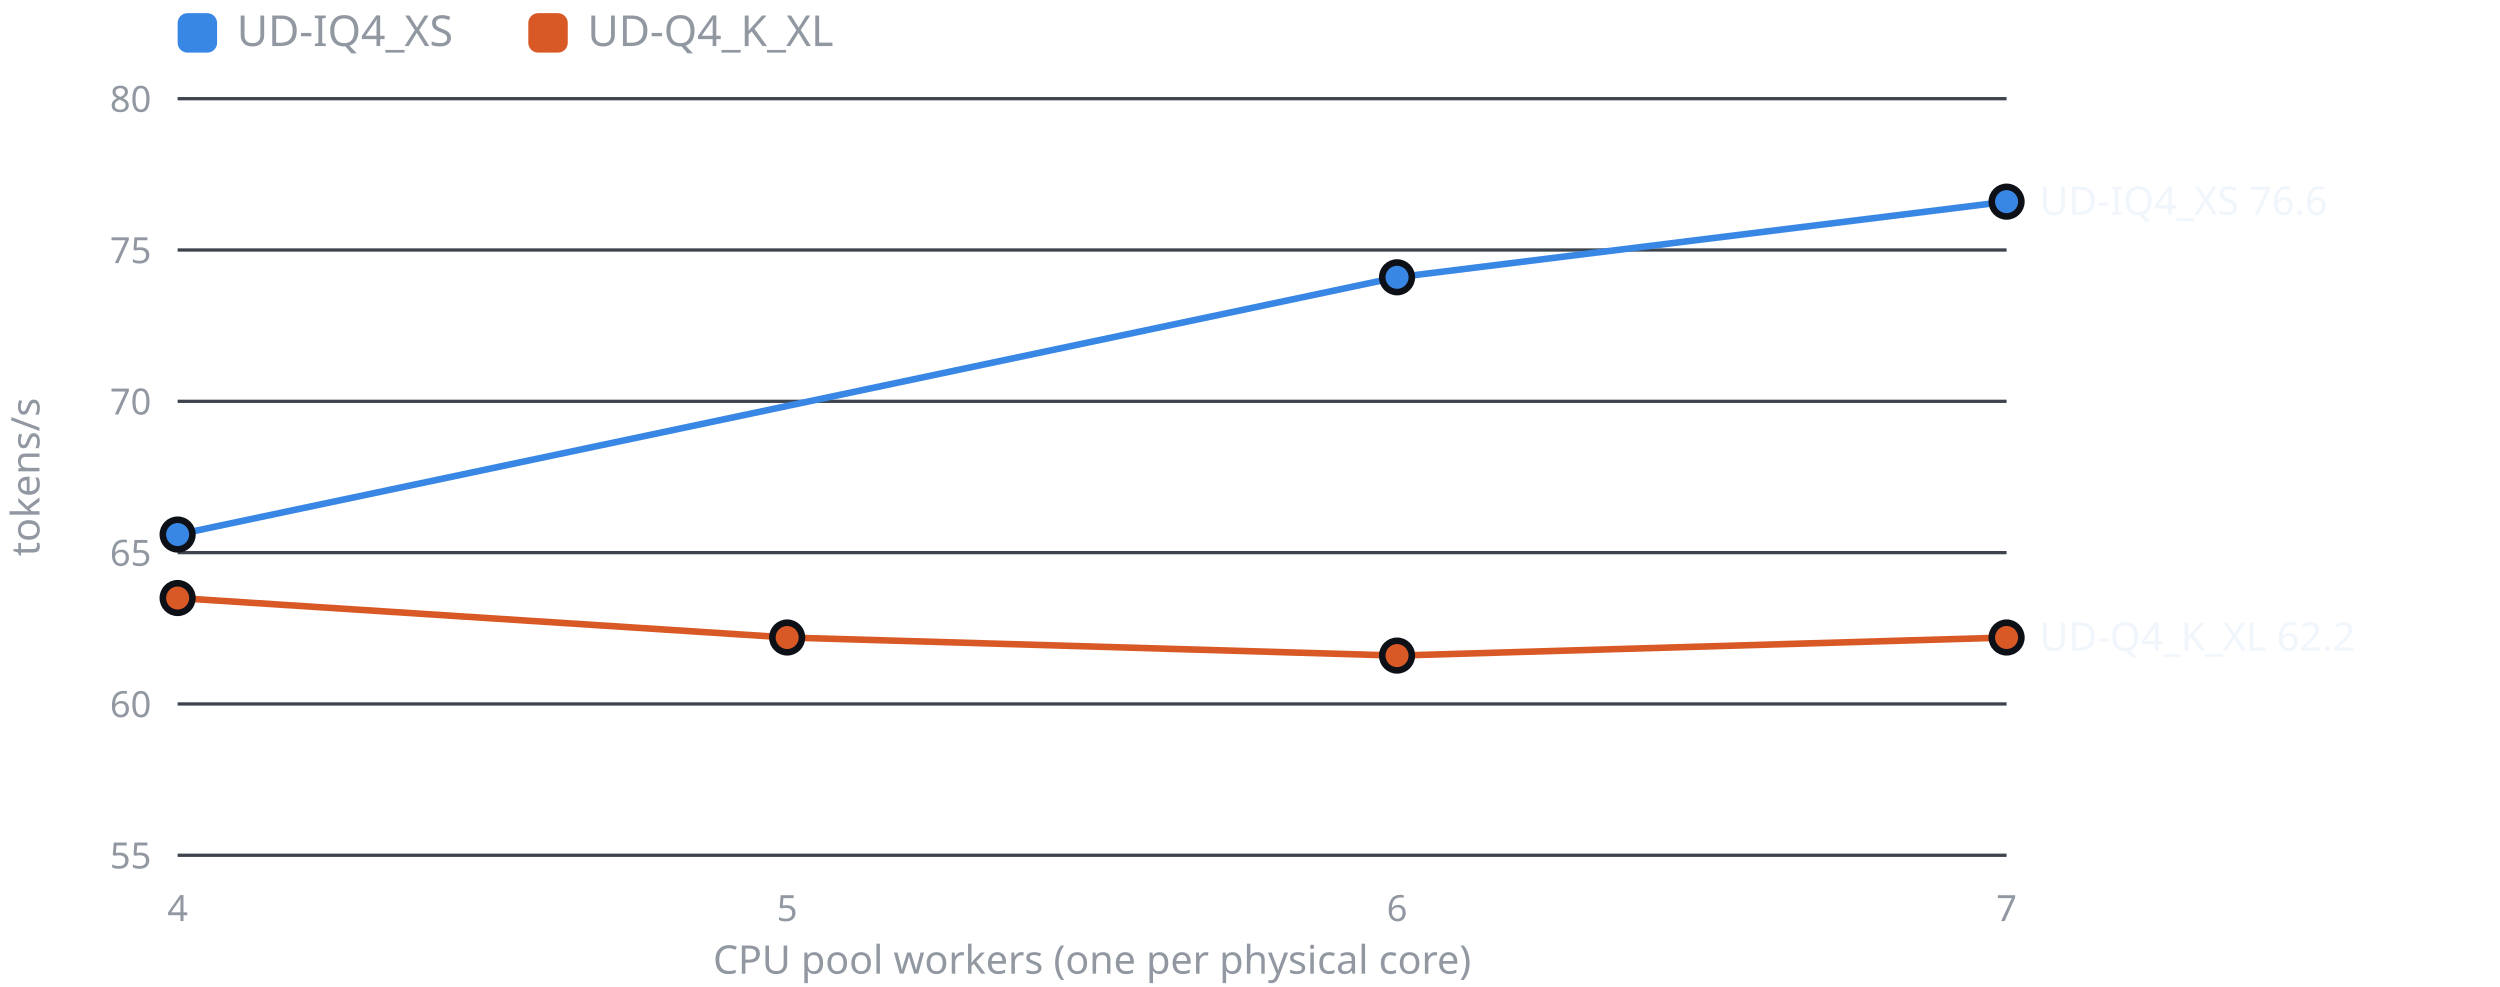
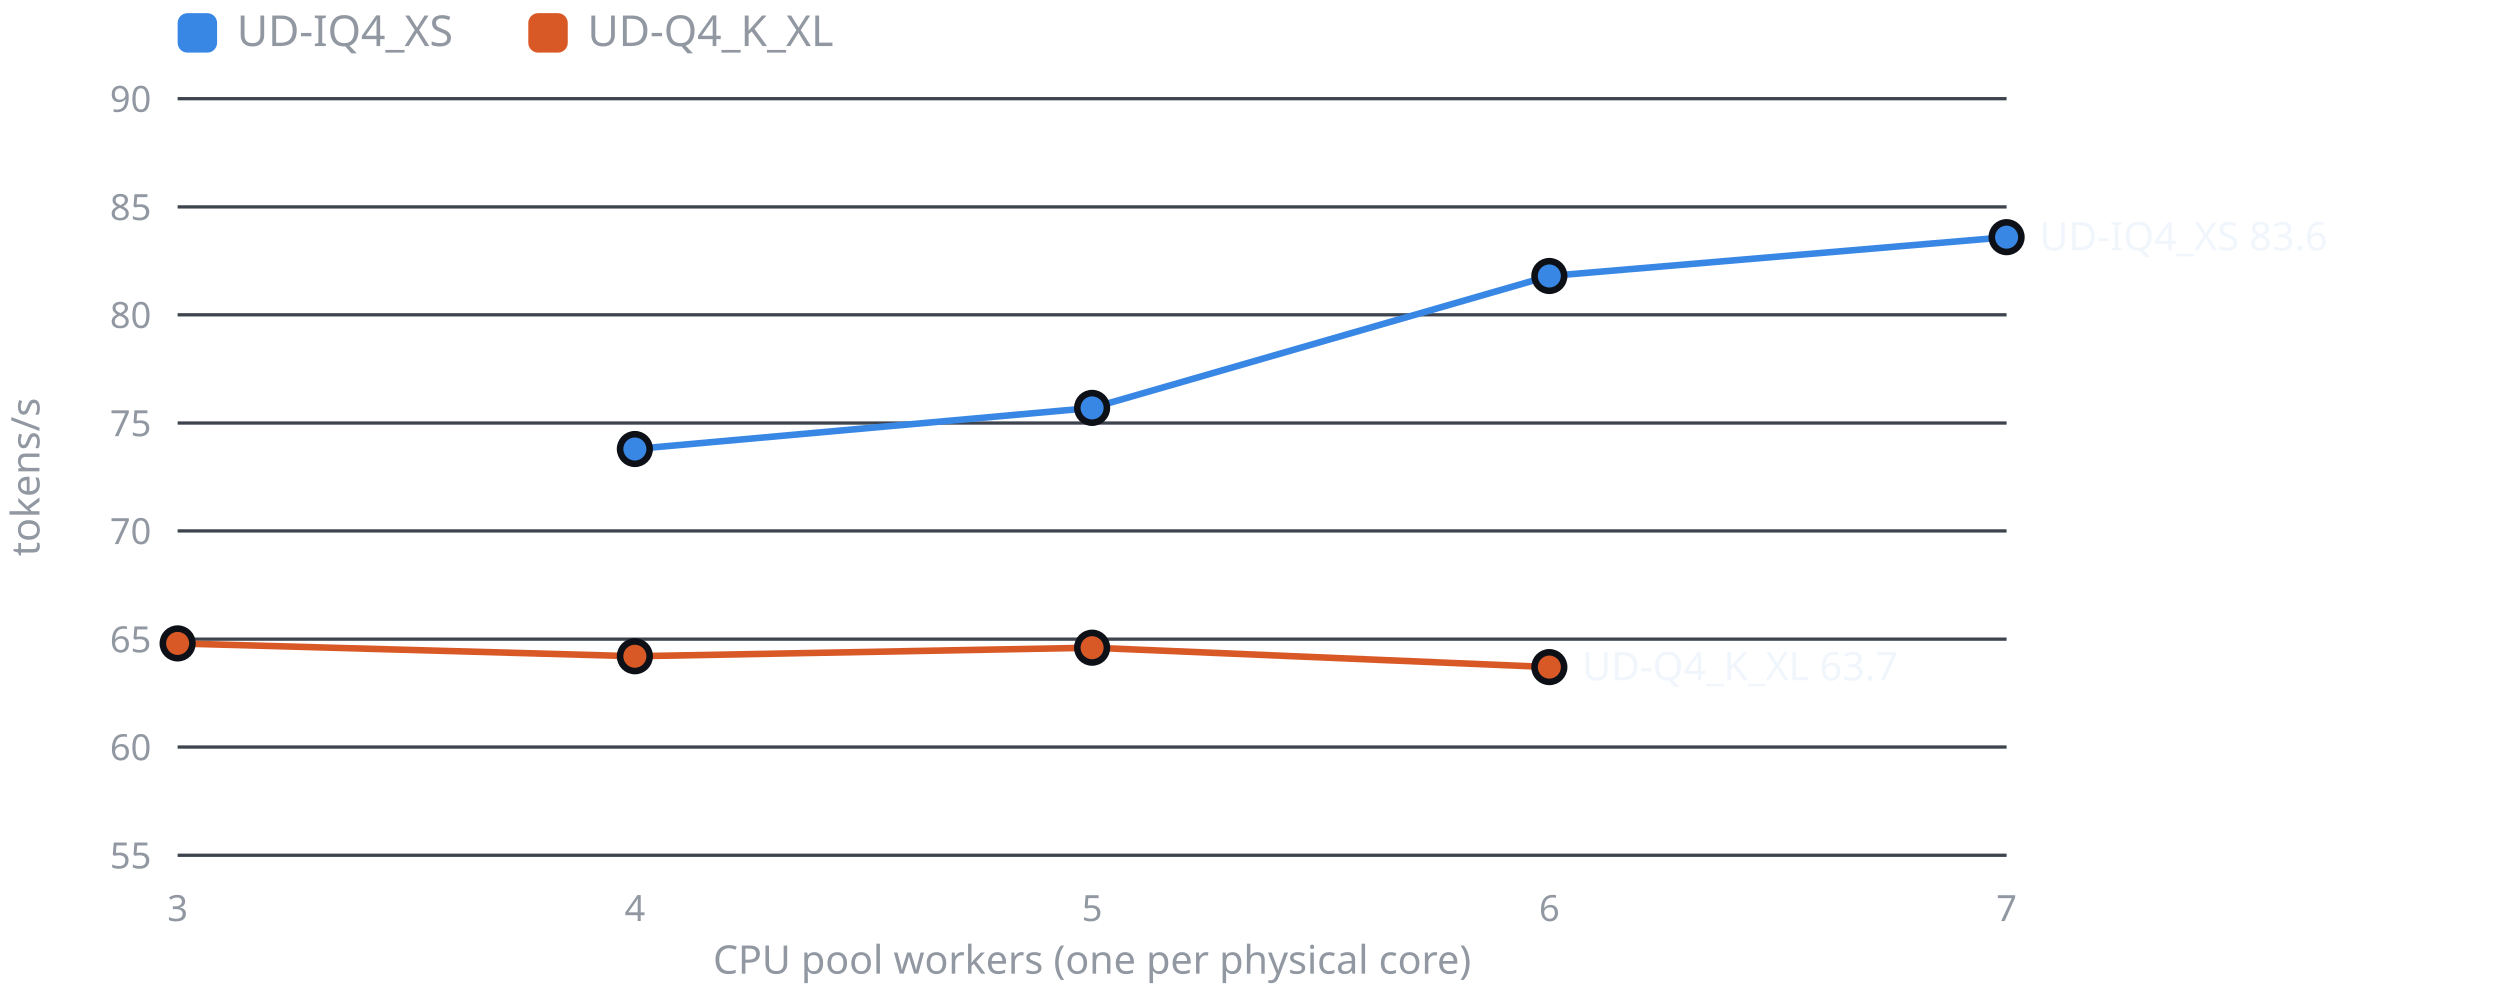
<svg xmlns="http://www.w3.org/2000/svg" width="760" height="300" viewBox="0 0 760 300" role="img" aria-label="Decode speed by CPU pool workers, RTX 3090 alone" font-family="-apple-system,BlinkMacSystemFont,'Segoe UI','Noto Sans',Helvetica,Arial,sans-serif">
  <rect x="54" y="4" width="12" height="12" rx="3" fill="#3987e5" />
  <text x="72" y="14" font-size="13" fill="#9198a1">UD-IQ4_XS</text>
  <rect x="160.6" y="4" width="12" height="12" rx="3" fill="#d95926" />
  <text x="178.6" y="14" font-size="13" fill="#9198a1">UD-Q4_K_XL</text>
  <line x1="54" y1="260.0" x2="610" y2="260.0" stroke="#3d444d" stroke-width="1" />
  <text x="46" y="264.0" font-size="11" fill="#9198a1" text-anchor="end">55</text>
-   <line x1="54" y1="214.0" x2="610" y2="214.0" stroke="#3d444d" stroke-width="1" />
-   <text x="46" y="218.0" font-size="11" fill="#9198a1" text-anchor="end">60</text>
-   <line x1="54" y1="168.0" x2="610" y2="168.0" stroke="#3d444d" stroke-width="1" />
-   <text x="46" y="172.0" font-size="11" fill="#9198a1" text-anchor="end">65</text>
-   <line x1="54" y1="122.0" x2="610" y2="122.0" stroke="#3d444d" stroke-width="1" />
-   <text x="46" y="126.0" font-size="11" fill="#9198a1" text-anchor="end">70</text>
-   <line x1="54" y1="76.0" x2="610" y2="76.0" stroke="#3d444d" stroke-width="1" />
-   <text x="46" y="80.0" font-size="11" fill="#9198a1" text-anchor="end">75</text>
+   <line x1="54" y1="227.1" x2="610" y2="227.1" stroke="#3d444d" stroke-width="1" />
+   <text x="46" y="231.1" font-size="11" fill="#9198a1" text-anchor="end">60</text>
+   <line x1="54" y1="194.3" x2="610" y2="194.3" stroke="#3d444d" stroke-width="1" />
+   <text x="46" y="198.3" font-size="11" fill="#9198a1" text-anchor="end">65</text>
+   <line x1="54" y1="161.4" x2="610" y2="161.4" stroke="#3d444d" stroke-width="1" />
+   <text x="46" y="165.4" font-size="11" fill="#9198a1" text-anchor="end">70</text>
+   <line x1="54" y1="128.6" x2="610" y2="128.6" stroke="#3d444d" stroke-width="1" />
+   <text x="46" y="132.6" font-size="11" fill="#9198a1" text-anchor="end">75</text>
+   <line x1="54" y1="95.7" x2="610" y2="95.7" stroke="#3d444d" stroke-width="1" />
+   <text x="46" y="99.7" font-size="11" fill="#9198a1" text-anchor="end">80</text>
+   <line x1="54" y1="62.9" x2="610" y2="62.9" stroke="#3d444d" stroke-width="1" />
+   <text x="46" y="66.9" font-size="11" fill="#9198a1" text-anchor="end">85</text>
  <line x1="54" y1="30.0" x2="610" y2="30.0" stroke="#3d444d" stroke-width="1" />
-   <text x="46" y="34.0" font-size="11" fill="#9198a1" text-anchor="end">80</text>
-   <text x="54.0" y="280" font-size="11" fill="#9198a1" text-anchor="middle">4</text>
-   <text x="239.3" y="280" font-size="11" fill="#9198a1" text-anchor="middle">5</text>
-   <text x="424.7" y="280" font-size="11" fill="#9198a1" text-anchor="middle">6</text>
+   <text x="46" y="34.0" font-size="11" fill="#9198a1" text-anchor="end">90</text>
+   <text x="54.0" y="280" font-size="11" fill="#9198a1" text-anchor="middle">3</text>
+   <text x="193.0" y="280" font-size="11" fill="#9198a1" text-anchor="middle">4</text>
+   <text x="332.0" y="280" font-size="11" fill="#9198a1" text-anchor="middle">5</text>
+   <text x="471.0" y="280" font-size="11" fill="#9198a1" text-anchor="middle">6</text>
  <text x="610.0" y="280" font-size="11" fill="#9198a1" text-anchor="middle">7</text>
  <text x="332.0" y="296" font-size="12" fill="#9198a1" text-anchor="middle">CPU pool workers (one per physical core)</text>
  <text x="12" y="145.0" font-size="12" fill="#9198a1" text-anchor="middle" transform="rotate(-90 12 145.0)">tokens/s</text>
-   <path d="M54.0,162.5 L424.7,84.3 L610.0,61.3" fill="none" stroke="#3987e5" stroke-width="2" stroke-linejoin="round" />
-   <circle cx="54.0" cy="162.5" r="4.5" fill="#3987e5" stroke="#0d1117" stroke-width="2" />
-   <circle cx="424.7" cy="84.3" r="4.5" fill="#3987e5" stroke="#0d1117" stroke-width="2" />
-   <circle cx="610.0" cy="61.3" r="4.5" fill="#3987e5" stroke="#0d1117" stroke-width="2" />
-   <text x="620.0" y="65.3" font-size="12" fill="#f0f6fc">UD-IQ4_XS 76.6</text>
-   <path d="M54.0,181.8 L239.3,193.8 L424.7,199.3 L610.0,193.8" fill="none" stroke="#d95926" stroke-width="2" stroke-linejoin="round" />
-   <circle cx="54.0" cy="181.8" r="4.5" fill="#d95926" stroke="#0d1117" stroke-width="2" />
-   <circle cx="239.3" cy="193.8" r="4.5" fill="#d95926" stroke="#0d1117" stroke-width="2" />
-   <circle cx="424.7" cy="199.3" r="4.5" fill="#d95926" stroke="#0d1117" stroke-width="2" />
-   <circle cx="610.0" cy="193.8" r="4.5" fill="#d95926" stroke="#0d1117" stroke-width="2" />
-   <text x="620.0" y="197.8" font-size="12" fill="#f0f6fc">UD-Q4_K_XL 62.2</text>
+   <path d="M193.0,136.5 L332.0,124.0 L471.0,83.9 L610.0,72.1" fill="none" stroke="#3987e5" stroke-width="2" stroke-linejoin="round" />
+   <circle cx="193.0" cy="136.5" r="4.5" fill="#3987e5" stroke="#0d1117" stroke-width="2" />
+   <circle cx="332.0" cy="124.0" r="4.5" fill="#3987e5" stroke="#0d1117" stroke-width="2" />
+   <circle cx="471.0" cy="83.9" r="4.5" fill="#3987e5" stroke="#0d1117" stroke-width="2" />
+   <circle cx="610.0" cy="72.1" r="4.5" fill="#3987e5" stroke="#0d1117" stroke-width="2" />
+   <text x="620.0" y="76.1" font-size="12" fill="#f0f6fc">UD-IQ4_XS 83.6</text>
+   <path d="M54.0,195.6 L193.0,199.5 L332.0,196.9 L471.0,202.8" fill="none" stroke="#d95926" stroke-width="2" stroke-linejoin="round" />
+   <circle cx="54.0" cy="195.6" r="4.5" fill="#d95926" stroke="#0d1117" stroke-width="2" />
+   <circle cx="193.0" cy="199.5" r="4.5" fill="#d95926" stroke="#0d1117" stroke-width="2" />
+   <circle cx="332.0" cy="196.9" r="4.5" fill="#d95926" stroke="#0d1117" stroke-width="2" />
+   <circle cx="471.0" cy="202.8" r="4.5" fill="#d95926" stroke="#0d1117" stroke-width="2" />
+   <text x="481.0" y="206.8" font-size="12" fill="#f0f6fc">UD-Q4_K_XL 63.7</text>
</svg>
